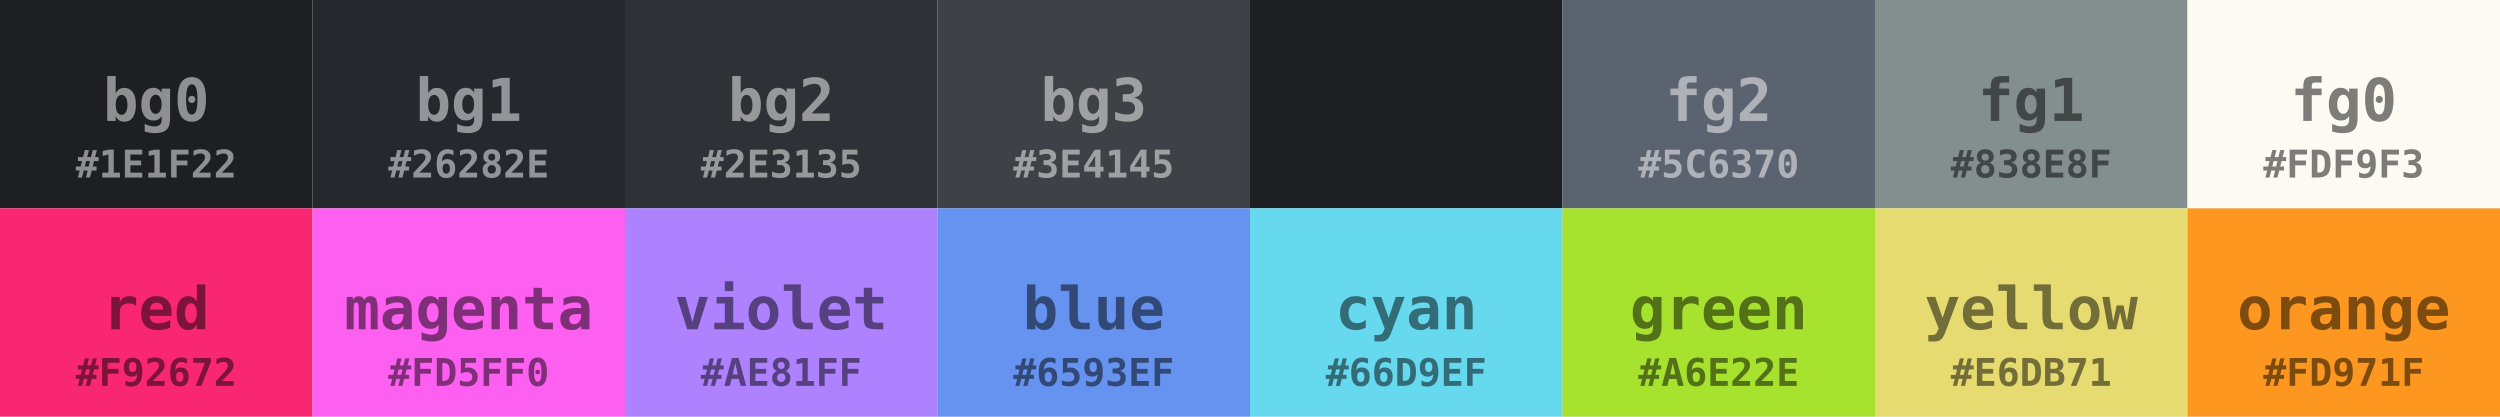
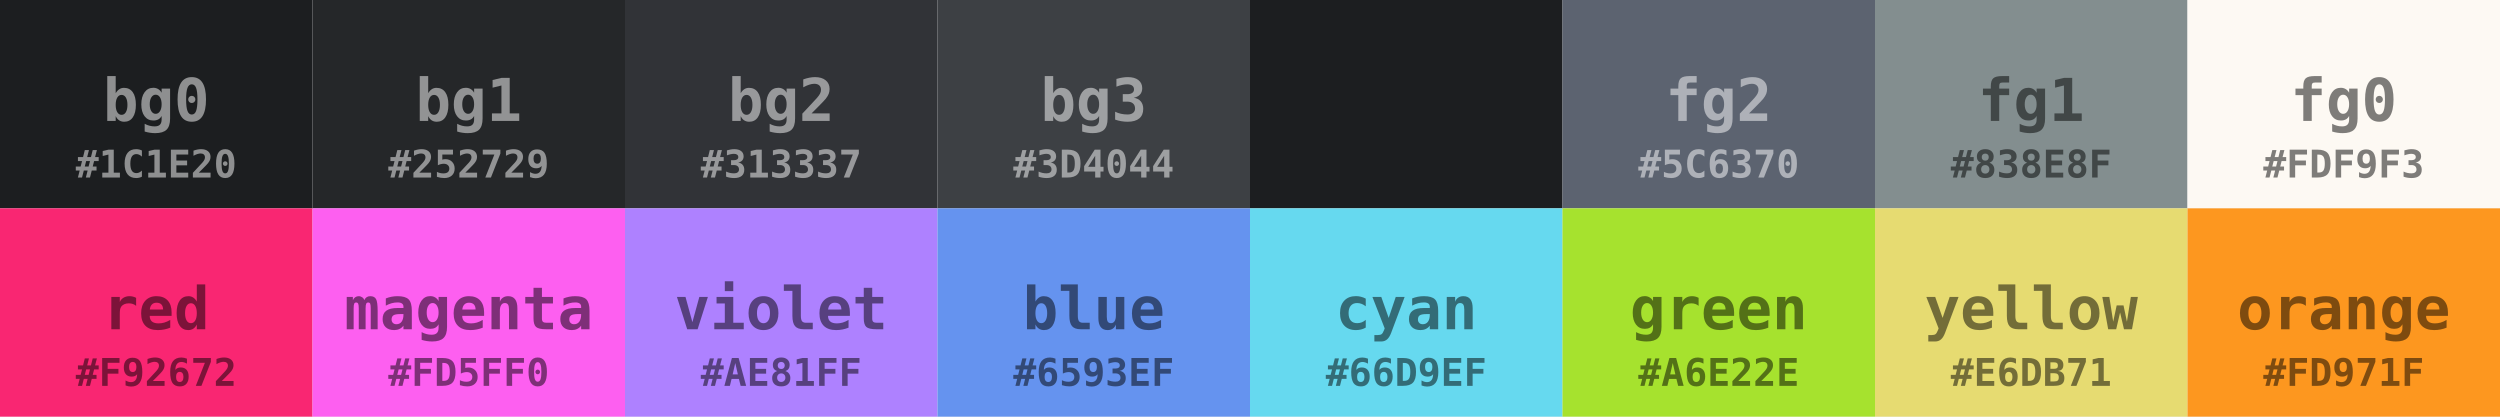
<svg xmlns="http://www.w3.org/2000/svg" width="1440px" height="240px">
  <style>
    text {
    font-family: consolas;
    font-weight: bold;
    dominant-baseline: middle;
    text-anchor: middle;
    }

    .light-text {
    fill: #FFFFFF;
    }

    .dark-text {
    fill: #000000;
    }

    .name-text {
    font-size: 34px;
    opacity: 0.5;
    }

    .hex-text {
    font-size: 22px;
    opacity: 0.5;
    }
  </style>
  <g>
    <svg class="light-text" width="12.5%" height="50%" x="0%" y="0%">
-       <rect width="100%" height="100%" fill="#1E1F22" />
+       <rect width="100%" height="100%" fill="#1C1E20" />
      <text class="name-text" x="50%" y="50%">bg0</text>
-       <text class="hex-text" x="50%" y="80%">#1E1F22</text>
+       <text class="hex-text" x="50%" y="80%">#1C1E20</text>
    </svg>
    <svg class="light-text" width="12.5%" height="50%" x="12.5%" y="0%">
-       <rect width="100%" height="100%" fill="#26282E" />
+       <rect width="100%" height="100%" fill="#252729" />
      <text class="name-text" x="50%" y="50%">bg1</text>
-       <text class="hex-text" x="50%" y="80%">#26282E</text>
+       <text class="hex-text" x="50%" y="80%">#252729</text>
    </svg>
    <svg class="light-text" width="12.5%" height="50%" x="25%" y="0%">
-       <rect width="100%" height="100%" fill="#2E3135" />
+       <rect width="100%" height="100%" fill="#313337" />
      <text class="name-text" x="50%" y="50%">bg2</text>
-       <text class="hex-text" x="50%" y="80%">#2E3135</text>
+       <text class="hex-text" x="50%" y="80%">#313337</text>
    </svg>
    <svg class="light-text" width="12.5%" height="50%" x="37.5%" y="0%">
-       <rect width="100%" height="100%" fill="#3E4145" />
+       <rect width="100%" height="100%" fill="#3D4044" />
      <text class="name-text" x="50%" y="50%">bg3</text>
-       <text class="hex-text" x="50%" y="80%">#3E4145</text>
+       <text class="hex-text" x="50%" y="80%">#3D4044</text>
    </svg>
    <svg class="light-text" width="12.5%" height="50%" x="50%" y="0%">
-       <rect width="100%" height="100%" fill="#1E1F22" />
+       <rect width="100%" height="100%" fill="#1C1E20" />
    </svg>
    <svg class="light-text" width="12.5%" height="50%" x="62.5%" y="0%">
      <rect width="100%" height="100%" fill="#5C6370" />
      <text class="name-text" x="50%" y="50%">fg2</text>
      <text class="hex-text" x="50%" y="80%">#5C6370</text>
    </svg>
    <svg class="dark-text" width="12.5%" height="50%" x="75%" y="0%">
      <rect width="100%" height="100%" fill="#838E8F" />
      <text class="name-text" x="50%" y="50%">fg1</text>
      <text class="hex-text" x="50%" y="80%">#838E8F</text>
    </svg>
    <svg class="dark-text" width="12.5%" height="50%" x="87.5%" y="0%">
      <rect width="100%" height="100%" fill="#FDF9F3" />
      <text class="name-text" x="50%" y="50%">fg0</text>
      <text class="hex-text" x="50%" y="80%">#FDF9F3</text>
    </svg>
  </g>
  <g>
    <svg class="dark-text" width="12.5%" height="50%" x="0" y="50%">
      <rect width="100%" height="100%" fill="#F92672" />
      <text class="name-text" x="50%" y="50%">red</text>
      <text class="hex-text" x="50%" y="80%">#F92672</text>
    </svg>
    <svg class="dark-text" width="12.5%" height="50%" x="12.5%" y="50%">
      <rect width="100%" height="100%" fill="#FD5FF0" />
      <text class="name-text" x="50%" y="50%">magenta</text>
      <text class="hex-text" x="50%" y="80%">#FD5FF0</text>
    </svg>
    <svg class="dark-text" width="12.5%" height="50%" x="25%" y="50%">
      <rect width="100%" height="100%" fill="#AE81FF" />
      <text class="name-text" x="50%" y="50%">violet</text>
      <text class="hex-text" x="50%" y="80%">#AE81FF</text>
    </svg>
    <svg class="dark-text" width="12.5%" height="50%" x="37.5%" y="50%">
      <rect width="100%" height="100%" fill="#6593EF" />
      <text class="name-text" x="50%" y="50%">blue</text>
      <text class="hex-text" x="50%" y="80%">#6593EF</text>
    </svg>
    <svg class="dark-text" width="12.5%" height="50%" x="50%" y="50%">
      <rect width="100%" height="100%" fill="#66D9EF" />
      <text class="name-text" x="50%" y="50%">cyan</text>
      <text class="hex-text" x="50%" y="80%">#66D9EF</text>
    </svg>
    <svg class="dark-text" width="12.5%" height="50%" x="62.5%" y="50%">
      <rect width="100%" height="100%" fill="#A6E22E" />
      <text class="name-text" x="50%" y="50%">green</text>
      <text class="hex-text" x="50%" y="80%">#A6E22E</text>
    </svg>
    <svg class="dark-text" width="12.5%" height="50%" x="75%" y="50%">
      <rect width="100%" height="100%" fill="#E6DB71" />
      <text class="name-text" x="50%" y="50%">yellow</text>
      <text class="hex-text" x="50%" y="80%">#E6DB71</text>
    </svg>
    <svg class="dark-text" width="12.5%" height="50%" x="87.5%" y="50%">
      <rect width="100%" height="100%" fill="#FD971F" />
      <text class="name-text" x="50%" y="50%">orange</text>
      <text class="hex-text" x="50%" y="80%">#FD971F</text>
    </svg>
  </g>
</svg>
